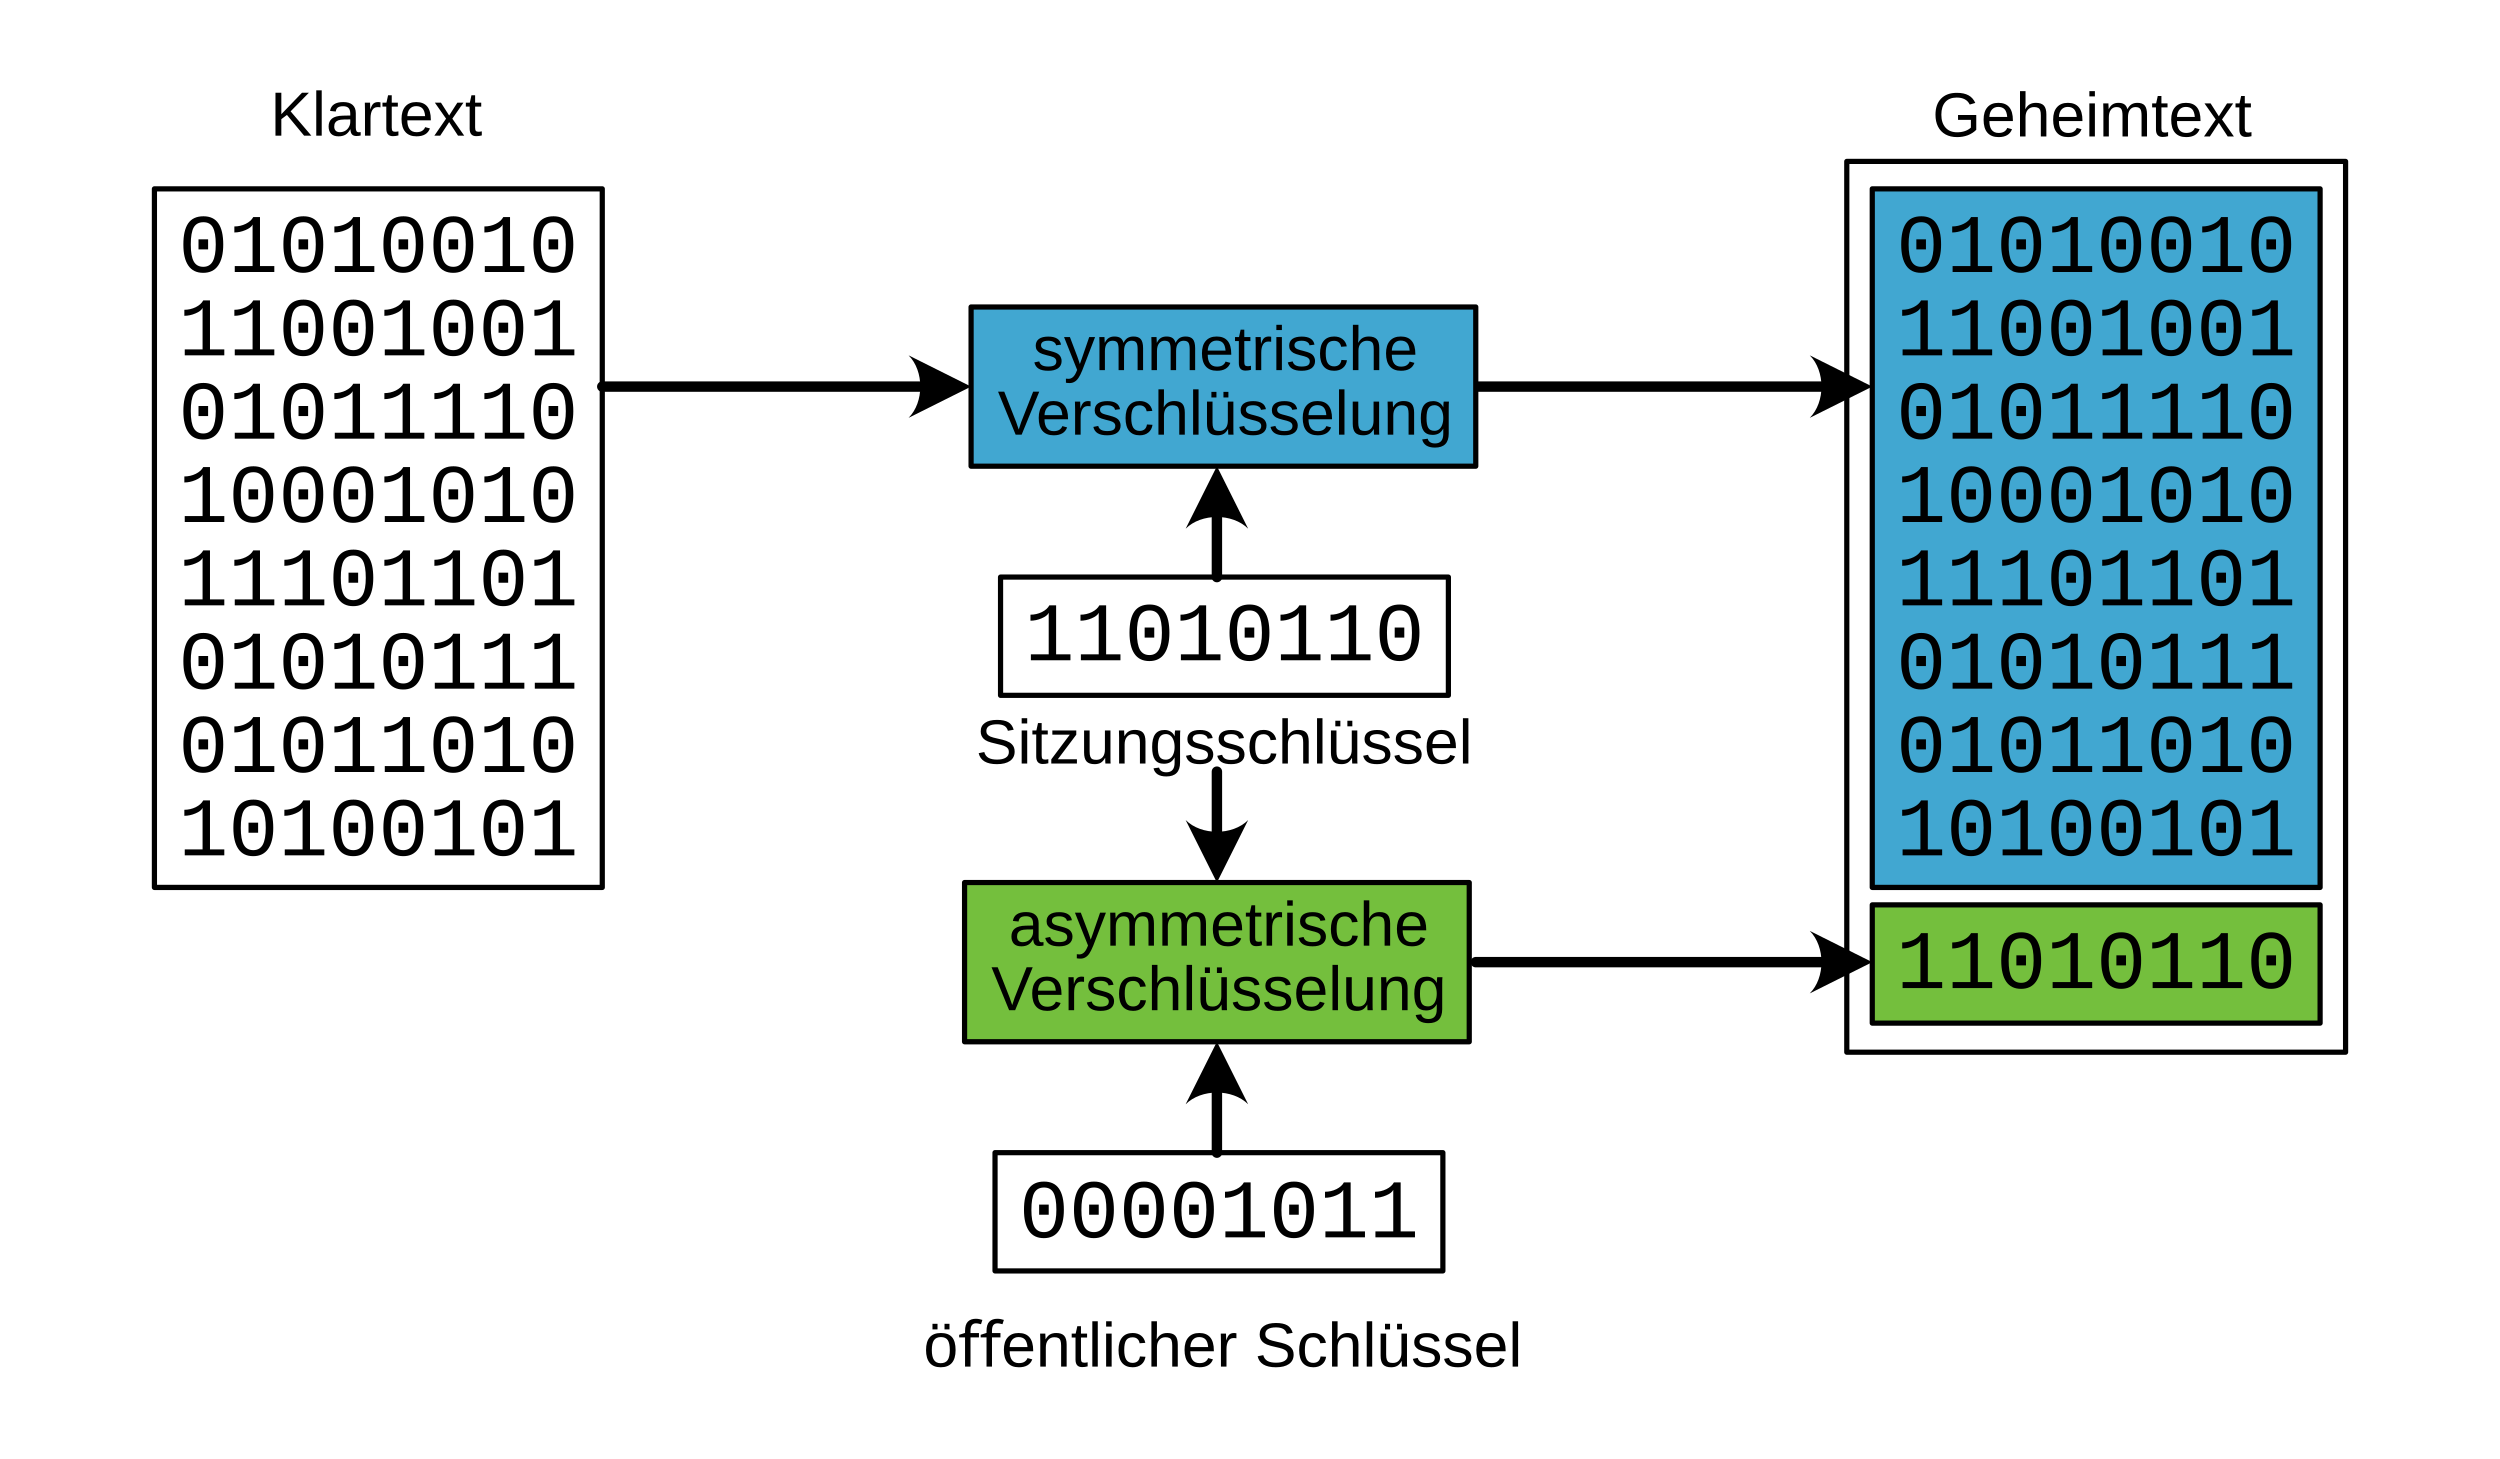
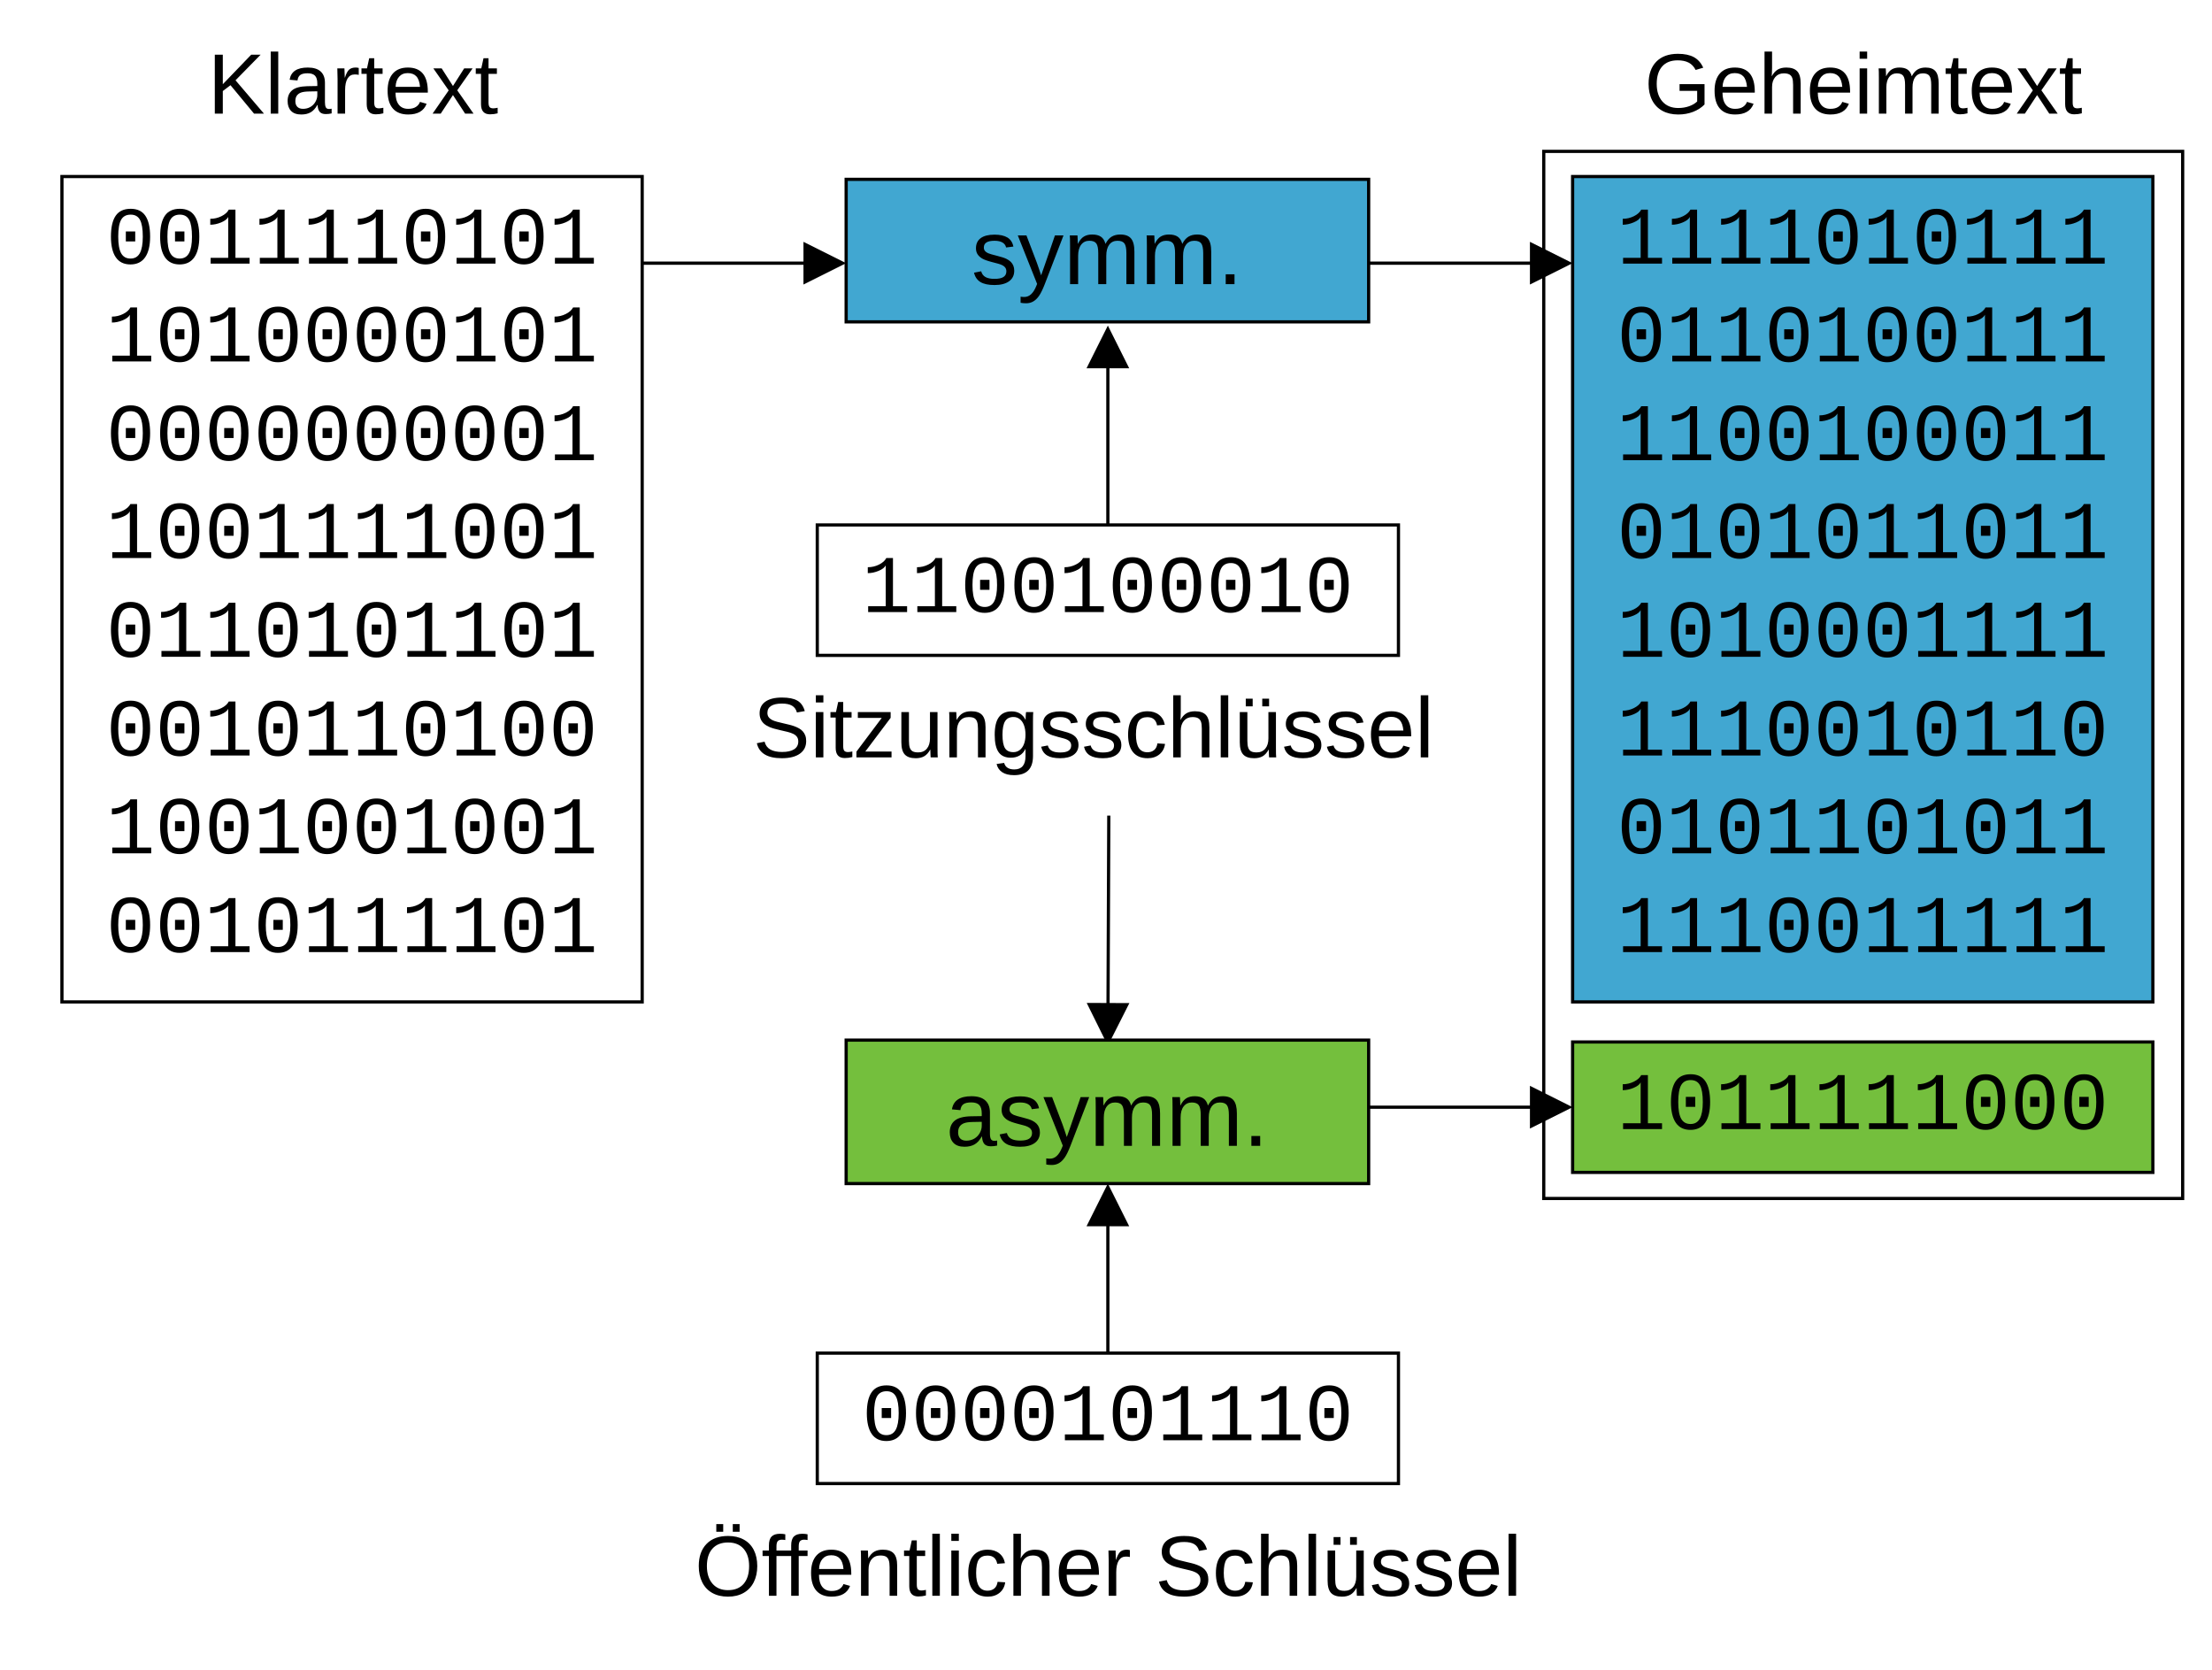
- <svg xmlns="http://www.w3.org/2000/svg" width="480px" height="280px" version="1.1" xml:space="preserve" style="fill-rule:evenodd;clip-rule:evenodd;stroke-linecap:round;stroke-linejoin:round;stroke-miterlimit:1.5;">
-   <g id="Calque-1">
-     <g id="Klartext">
-       <rect x="29.649" y="36.26" width="85.986" height="134.127" style="fill:none;stroke:black;stroke-width:1px;" />
-       <g transform="matrix(1,0,0,1,-59.9844,-50.2837)">
-         <text x="94.224px" y="102.51px" style="font-family:'CourierNewPSMT', 'Courier New', monospace;font-size:16px;">01010010</text>
-         <text x="94.224px" y="118.51px" style="font-family:'CourierNewPSMT', 'Courier New', monospace;font-size:16px;">11001001</text>
-         <text x="94.224px" y="134.51px" style="font-family:'CourierNewPSMT', 'Courier New', monospace;font-size:16px;">01011110</text>
-         <text x="94.224px" y="150.51px" style="font-family:'CourierNewPSMT', 'Courier New', monospace;font-size:16px;">10001010</text>
-         <text x="94.224px" y="166.51px" style="font-family:'CourierNewPSMT', 'Courier New', monospace;font-size:16px;">11101101</text>
-         <text x="94.224px" y="182.51px" style="font-family:'CourierNewPSMT', 'Courier New', monospace;font-size:16px;">01010111</text>
-         <text x="94.224px" y="198.51px" style="font-family:'CourierNewPSMT', 'Courier New', monospace;font-size:16px;">01011010</text>
-         <text x="94.224px" y="214.51px" style="font-family:'CourierNewPSMT', 'Courier New', monospace;font-size:16px;">10100101</text>
-       </g>
-       <text x="51.905px" y="26.052px" style="font-family:'ArialMT', 'Arial', sans-serif;font-size:12px;">Klartext</text>
-     </g>
-     <g id="Sitzungsschlüssel">
-       <rect x="192.104" y="110.802" width="85.986" height="22.704" style="fill:none;stroke:black;stroke-width:1px;" />
-       <text x="196.694px" y="126.768px" style="font-family:'CourierNewPSMT', 'Courier New', monospace;font-size:16px;">11010110</text>
-       <text x="187.36px" y="146.594px" style="font-family:'ArialMT', 'Arial', sans-serif;font-size:12px;">Sitzungsschlüssel</text>
-     </g>
-     <g id="Sitzungsschlüssel1">
-       <rect x="191.045" y="221.311" width="85.986" height="22.704" style="fill:none;stroke:black;stroke-width:1px;" />
-       <text x="195.636px" y="237.566px" style="font-family:'CourierNewPSMT', 'Courier New', monospace;font-size:16px;">00001011</text>
-       <text x="177.302px" y="262.391px" style="font-family:'ArialMT', 'Arial', sans-serif;font-size:12px;">öﬀentlicher Schlüssel</text>
-     </g>
-     <g id="Geheimtext">
-       <g id="symm.-Geheimtext">
-         <rect x="359.474" y="36.26" width="85.986" height="134.127" style="fill:rgb(65,167,209);stroke:black;stroke-width:1px;" />
-         <g transform="matrix(1,0,0,1,269.841,-50.2837)">
-           <text x="94.224px" y="102.51px" style="font-family:'CourierNewPSMT', 'Courier New', monospace;font-size:16px;">01010010</text>
-           <text x="94.224px" y="118.51px" style="font-family:'CourierNewPSMT', 'Courier New', monospace;font-size:16px;">11001001</text>
-           <text x="94.224px" y="134.51px" style="font-family:'CourierNewPSMT', 'Courier New', monospace;font-size:16px;">01011110</text>
-           <text x="94.224px" y="150.51px" style="font-family:'CourierNewPSMT', 'Courier New', monospace;font-size:16px;">10001010</text>
-           <text x="94.224px" y="166.51px" style="font-family:'CourierNewPSMT', 'Courier New', monospace;font-size:16px;">11101101</text>
-           <text x="94.224px" y="182.51px" style="font-family:'CourierNewPSMT', 'Courier New', monospace;font-size:16px;">01010111</text>
-           <text x="94.224px" y="198.51px" style="font-family:'CourierNewPSMT', 'Courier New', monospace;font-size:16px;">01011010</text>
-           <text x="94.224px" y="214.51px" style="font-family:'CourierNewPSMT', 'Courier New', monospace;font-size:16px;">10100101</text>
-         </g>
-         <text x="371.005px" y="26.199px" style="font-family:'ArialMT', 'Arial', sans-serif;font-size:12px;">Geheimtext</text>
-       </g>
-       <g id="asymm.-Geheimtext">
-         <rect x="359.474" y="173.737" width="85.986" height="22.704" style="fill:rgb(116,191,61);stroke:black;stroke-width:1px;" />
-         <text x="364.065px" y="189.703px" style="font-family:'CourierNewPSMT', 'Courier New', monospace;font-size:16px;">11010110</text>
-       </g>
-       <rect x="354.583" y="30.993" width="95.768" height="171.027" style="fill:none;stroke:black;stroke-width:1px;" />
-     </g>
-     <path d="M347.474,68.225L359.474,74.225L347.474,80.225C350.474,77.225 350.474,71.225 347.474,68.225Z" />
-     <path d="M283.346,74.225L349.874,74.225" style="fill:none;stroke:black;stroke-width:2px;" />
-     <path d="M347.474,178.734L359.474,184.734L347.474,190.734C350.474,187.734 350.474,181.734 347.474,178.734Z" />
-     <path d="M283.346,184.734L349.874,184.734" style="fill:none;stroke:black;stroke-width:2px;" />
-     <path d="M174.448,68.225L186.448,74.225L174.448,80.225C177.448,77.225 177.448,71.225 174.448,68.225Z" />
-     <path d="M115.634,74.225L176.848,74.225" style="fill:none;stroke:black;stroke-width:2px;" />
-     <path d="M227.646,101.51L233.646,89.51L239.646,101.51C236.646,98.51 230.646,98.51 227.646,101.51Z" />
-     <path d="M233.646,110.802L233.646,99.11" style="fill:none;stroke:black;stroke-width:2px;" />
-     <path d="M227.646,212.019L233.646,200.019L239.646,212.019C236.646,209.019 230.646,209.019 227.646,212.019Z" />
-     <path d="M233.646,221.311L233.646,209.619" style="fill:none;stroke:black;stroke-width:2px;" />
-     <path d="M227.646,157.449L233.646,169.449L239.646,157.449C236.646,160.449 230.646,160.449 227.646,157.449Z" />
-     <path d="M233.646,159.849L233.646,148.157" style="fill:none;stroke:black;stroke-width:2px;" />
-     <g id="symm.-Verschlüsselung">
-       <rect x="186.448" y="58.94" width="96.898" height="30.57" style="fill:rgb(65,167,209);stroke:black;stroke-width:1px;" />
-       <g transform="matrix(1,0,0,1,-73.7441,-31.4489)">
-         <text x="272.011px" y="102.51px" style="font-family:'ArialMT', 'Arial', sans-serif;font-size:12px;">symmetrische</text>
-         <text x="265.323px" y="114.903px" style="font-family:'ArialMT', 'Arial', sans-serif;font-size:12px;">V<tspan x="272.665px 279.339px " y="114.903px 114.903px ">er</tspan>schlüsselung</text>
-       </g>
-     </g>
-     <g id="asymm.-Verschlüsselung">
-       <rect x="185.197" y="169.449" width="96.898" height="30.57" style="fill:rgb(116,191,61);stroke:black;stroke-width:1px;" />
-       <g transform="matrix(1,0,0,1,-74.9956,79.06)">
-         <text x="268.674px" y="102.51px" style="font-family:'ArialMT', 'Arial', sans-serif;font-size:12px;">asymmetrische</text>
-         <text x="265.323px" y="114.903px" style="font-family:'ArialMT', 'Arial', sans-serif;font-size:12px;">V<tspan x="272.665px 279.339px " y="114.903px 114.903px ">er</tspan>schlüsselung</text>
-       </g>
-     </g>
+ <svg xmlns="http://www.w3.org/2000/svg" width="2375" height="1792" overflow="hidden">
+   <defs>
+     <clipPath id="clip0">
+       <rect x="980" y="586" width="2375" height="1792" />
+     </clipPath>
+   </defs>
+   <g clip-path="url(#clip0)" transform="translate(-980 -586)">
+     <rect x="1888.5" y="778.5" width="561" height="153" stroke="#000000" stroke-width="3.438" stroke-linecap="butt" stroke-linejoin="miter" stroke-miterlimit="8" stroke-opacity="1" fill="#41A7D1" fill-opacity="1" />
+     <text fill="#000000" fill-opacity="1" font-family="Arial,Arial_MSFontService,sans-serif" font-style="normal" font-variant="normal" font-weight="400" font-stretch="normal" font-size="99" text-anchor="start" direction="ltr" writing-mode="lr-tb" unicode-bidi="normal" text-decoration="none" transform="matrix(1 0 0 1 2023.06 891)">symm.</text>
+     <rect x="1857.5" y="1149.5" width="624" height="140" stroke="#000000" stroke-width="3.438" stroke-linecap="butt" stroke-linejoin="miter" stroke-miterlimit="8" stroke-opacity="1" fill="none" />
+     <text fill="#000000" fill-opacity="1" font-family="Courier New,Courier New_MSFontService,sans-serif" font-style="normal" font-variant="normal" font-weight="400" font-stretch="normal" font-size="88" text-anchor="start" direction="ltr" writing-mode="lr-tb" unicode-bidi="normal" text-decoration="none" transform="matrix(1 0 0 1 1905.38 1243)">1100100010<tspan fill="#000000" fill-opacity="1" font-family="Arial,Arial_MSFontService,sans-serif" font-style="normal" font-variant="normal" font-weight="400" font-stretch="normal" font-size="92" text-anchor="start" direction="ltr" writing-mode="lr-tb" unicode-bidi="normal" text-decoration="none" x="-116.933" y="156">Sitzungsschlüssel</tspan>
+     </text>
+     <path d="M2449.5 866.781 2627.25 866.782 2627.25 870.219 2449.5 870.219ZM2622.67 845.584 2668.5 868.501 2622.67 891.417Z" fill="#000000" fill-rule="nonzero" fill-opacity="1" />
+     <text fill="#000000" fill-opacity="1" font-family="Arial,Arial_MSFontService,sans-serif" font-style="normal" font-variant="normal" font-weight="400" font-stretch="normal" font-size="92" text-anchor="start" direction="ltr" writing-mode="lr-tb" unicode-bidi="normal" text-decoration="none" transform="matrix(1 0 0 1 2745.45 708)">Geheimtext</text>
+     <path d="M1.719-0.007 2.551 205.743-0.886 205.757-1.719 0.007ZM23.731 201.074 1 247-22.102 201.26Z" fill="#000000" fill-rule="nonzero" fill-opacity="1" transform="matrix(-1 0 0 1 2170.5 1461.5)" />
+     <rect x="1857.5" y="2038.5" width="624" height="140" stroke="#000000" stroke-width="3.438" stroke-linecap="butt" stroke-linejoin="miter" stroke-miterlimit="8" stroke-opacity="1" fill="none" />
+     <text fill="#000000" fill-opacity="1" font-family="Courier New,Courier New_MSFontService,sans-serif" font-style="normal" font-variant="normal" font-weight="400" font-stretch="normal" font-size="88" text-anchor="start" direction="ltr" writing-mode="lr-tb" unicode-bidi="normal" text-decoration="none" transform="matrix(1 0 0 1 1905.38 2132)">0000101110<tspan fill="#000000" fill-opacity="1" font-family="Arial,Arial_MSFontService,sans-serif" font-style="normal" font-variant="normal" font-weight="400" font-stretch="normal" font-size="92" text-anchor="start" direction="ltr" writing-mode="lr-tb" unicode-bidi="normal" text-decoration="none" x="-179.472" y="167">Öffentlicher Schlüssel</tspan>
+     </text>
+     <path d="M2171.22 1897.75 2171.22 2038.5 2167.78 2038.5 2167.78 1897.75ZM2146.58 1902.33 2169.5 1856.5 2192.42 1902.33Z" fill="#000000" fill-rule="nonzero" fill-opacity="1" />
+     <rect x="2668.5" y="1704.5" width="623" height="140" stroke="#000000" stroke-width="3.438" stroke-linecap="butt" stroke-linejoin="miter" stroke-miterlimit="8" stroke-opacity="1" fill="#74BF3D" fill-opacity="1" />
+     <text fill="#000000" fill-opacity="1" font-family="Courier New,Courier New_MSFontService,sans-serif" font-style="normal" font-variant="normal" font-weight="400" font-stretch="normal" font-size="88" text-anchor="start" direction="ltr" writing-mode="lr-tb" unicode-bidi="normal" text-decoration="none" transform="matrix(1 0 0 1 2715.94 1798)">1011111000</text>
+     <path d="M2171.22 976.75 2171.22 1149.5 2167.78 1149.5 2167.78 976.75ZM2146.58 981.333 2169.5 935.5 2192.42 981.333Z" fill="#000000" fill-rule="nonzero" fill-opacity="1" />
+     <rect x="1046.5" y="775.5" width="623" height="886" stroke="#000000" stroke-width="3.438" stroke-linecap="butt" stroke-linejoin="miter" stroke-miterlimit="8" stroke-opacity="1" fill="none" />
+     <text fill="#000000" fill-opacity="1" font-family="Courier New,Courier New_MSFontService,sans-serif" font-style="normal" font-variant="normal" font-weight="400" font-stretch="normal" font-size="88" text-anchor="start" direction="ltr" writing-mode="lr-tb" unicode-bidi="normal" text-decoration="none" transform="matrix(1 0 0 1 1093.79 869)">0011110101 <tspan fill="#000000" fill-opacity="1" font-family="Courier New,Courier New_MSFontService,sans-serif" font-style="normal" font-variant="normal" font-weight="400" font-stretch="normal" font-size="88" text-anchor="start" direction="ltr" writing-mode="lr-tb" unicode-bidi="normal" text-decoration="none" x="0" y="105">1010000101 </tspan>
+       <tspan fill="#000000" fill-opacity="1" font-family="Courier New,Courier New_MSFontService,sans-serif" font-style="normal" font-variant="normal" font-weight="400" font-stretch="normal" font-size="88" text-anchor="start" direction="ltr" writing-mode="lr-tb" unicode-bidi="normal" text-decoration="none" x="0" y="211">0000000001 </tspan>
+       <tspan fill="#000000" fill-opacity="1" font-family="Courier New,Courier New_MSFontService,sans-serif" font-style="normal" font-variant="normal" font-weight="400" font-stretch="normal" font-size="88" text-anchor="start" direction="ltr" writing-mode="lr-tb" unicode-bidi="normal" text-decoration="none" x="0" y="316">1001111001 </tspan>
+       <tspan fill="#000000" fill-opacity="1" font-family="Courier New,Courier New_MSFontService,sans-serif" font-style="normal" font-variant="normal" font-weight="400" font-stretch="normal" font-size="88" text-anchor="start" direction="ltr" writing-mode="lr-tb" unicode-bidi="normal" text-decoration="none" x="0" y="422">0110101101 </tspan>
+       <tspan fill="#000000" fill-opacity="1" font-family="Courier New,Courier New_MSFontService,sans-serif" font-style="normal" font-variant="normal" font-weight="400" font-stretch="normal" font-size="88" text-anchor="start" direction="ltr" writing-mode="lr-tb" unicode-bidi="normal" text-decoration="none" x="0" y="528">0010110100 </tspan>
+       <tspan fill="#000000" fill-opacity="1" font-family="Courier New,Courier New_MSFontService,sans-serif" font-style="normal" font-variant="normal" font-weight="400" font-stretch="normal" font-size="88" text-anchor="start" direction="ltr" writing-mode="lr-tb" unicode-bidi="normal" text-decoration="none" x="0" y="633">1001001001 </tspan>
+       <tspan fill="#000000" fill-opacity="1" font-family="Courier New,Courier New_MSFontService,sans-serif" font-style="normal" font-variant="normal" font-weight="400" font-stretch="normal" font-size="88" text-anchor="start" direction="ltr" writing-mode="lr-tb" unicode-bidi="normal" text-decoration="none" x="0" y="739">0010111101</tspan>
+     </text>
+     <path d="M1669.5 866.781 1847.25 866.782 1847.25 870.219 1669.5 870.219ZM1842.67 845.584 1888.5 868.501 1842.67 891.417Z" fill="#000000" fill-rule="nonzero" fill-opacity="1" />
+     <rect x="2668.5" y="775.5" width="623" height="886" stroke="#000000" stroke-width="3.438" stroke-linecap="butt" stroke-linejoin="miter" stroke-miterlimit="8" stroke-opacity="1" fill="#41A7D1" fill-opacity="1" />
+     <text fill="#000000" fill-opacity="1" font-family="Courier New,Courier New_MSFontService,sans-serif" font-style="normal" font-variant="normal" font-weight="400" font-stretch="normal" font-size="88" text-anchor="start" direction="ltr" writing-mode="lr-tb" unicode-bidi="normal" text-decoration="none" transform="matrix(1 0 0 1 2715.94 869)">1111010111 <tspan fill="#000000" fill-opacity="1" font-family="Courier New,Courier New_MSFontService,sans-serif" font-style="normal" font-variant="normal" font-weight="400" font-stretch="normal" font-size="88" text-anchor="start" direction="ltr" writing-mode="lr-tb" unicode-bidi="normal" text-decoration="none" x="0" y="105">0110100111 </tspan>
+       <tspan fill="#000000" fill-opacity="1" font-family="Courier New,Courier New_MSFontService,sans-serif" font-style="normal" font-variant="normal" font-weight="400" font-stretch="normal" font-size="88" text-anchor="start" direction="ltr" writing-mode="lr-tb" unicode-bidi="normal" text-decoration="none" x="0" y="211">1100100011 </tspan>
+       <tspan fill="#000000" fill-opacity="1" font-family="Courier New,Courier New_MSFontService,sans-serif" font-style="normal" font-variant="normal" font-weight="400" font-stretch="normal" font-size="88" text-anchor="start" direction="ltr" writing-mode="lr-tb" unicode-bidi="normal" text-decoration="none" x="0" y="316">0101011011 </tspan>
+       <tspan fill="#000000" fill-opacity="1" font-family="Courier New,Courier New_MSFontService,sans-serif" font-style="normal" font-variant="normal" font-weight="400" font-stretch="normal" font-size="88" text-anchor="start" direction="ltr" writing-mode="lr-tb" unicode-bidi="normal" text-decoration="none" x="0" y="422">1010001111 </tspan>
+       <tspan fill="#000000" fill-opacity="1" font-family="Courier New,Courier New_MSFontService,sans-serif" font-style="normal" font-variant="normal" font-weight="400" font-stretch="normal" font-size="88" text-anchor="start" direction="ltr" writing-mode="lr-tb" unicode-bidi="normal" text-decoration="none" x="0" y="528">1110010110 </tspan>
+       <tspan fill="#000000" fill-opacity="1" font-family="Courier New,Courier New_MSFontService,sans-serif" font-style="normal" font-variant="normal" font-weight="400" font-stretch="normal" font-size="88" text-anchor="start" direction="ltr" writing-mode="lr-tb" unicode-bidi="normal" text-decoration="none" x="0" y="633">0101101011 </tspan>
+       <tspan fill="#000000" fill-opacity="1" font-family="Courier New,Courier New_MSFontService,sans-serif" font-style="normal" font-variant="normal" font-weight="400" font-stretch="normal" font-size="88" text-anchor="start" direction="ltr" writing-mode="lr-tb" unicode-bidi="normal" text-decoration="none" x="0" y="739">1110011111</tspan>
+     </text>
+     <rect x="1888.5" y="1702.5" width="561" height="154" stroke="#000000" stroke-width="3.438" stroke-linecap="butt" stroke-linejoin="miter" stroke-miterlimit="8" stroke-opacity="1" fill="#74BF3D" fill-opacity="1" />
+     <text fill="#000000" fill-opacity="1" font-family="Arial,Arial_MSFontService,sans-serif" font-style="normal" font-variant="normal" font-weight="400" font-stretch="normal" font-size="99" text-anchor="start" direction="ltr" writing-mode="lr-tb" unicode-bidi="normal" text-decoration="none" transform="matrix(1 0 0 1 1995.56 1816)">asymm.</text>
+     <path d="M2449.5 1772.78 2627.25 1772.78 2627.25 1776.22 2449.5 1776.22ZM2622.67 1751.58 2668.5 1774.5 2622.67 1797.42Z" fill="#000000" fill-rule="nonzero" fill-opacity="1" />
+     <text fill="#000000" fill-opacity="1" font-family="Arial,Arial_MSFontService,sans-serif" font-style="normal" font-variant="normal" font-weight="400" font-stretch="normal" font-size="92" text-anchor="start" direction="ltr" writing-mode="lr-tb" unicode-bidi="normal" text-decoration="none" transform="matrix(1 0 0 1 1203.1 708)">Klartext</text>
+     <rect x="2637.5" y="748.5" width="686" height="1124" stroke="#000000" stroke-width="3.438" stroke-linecap="butt" stroke-linejoin="miter" stroke-miterlimit="8" stroke-opacity="1" fill="none" />
  </g>
-   <g id="layer1">
-     </g>
</svg>
